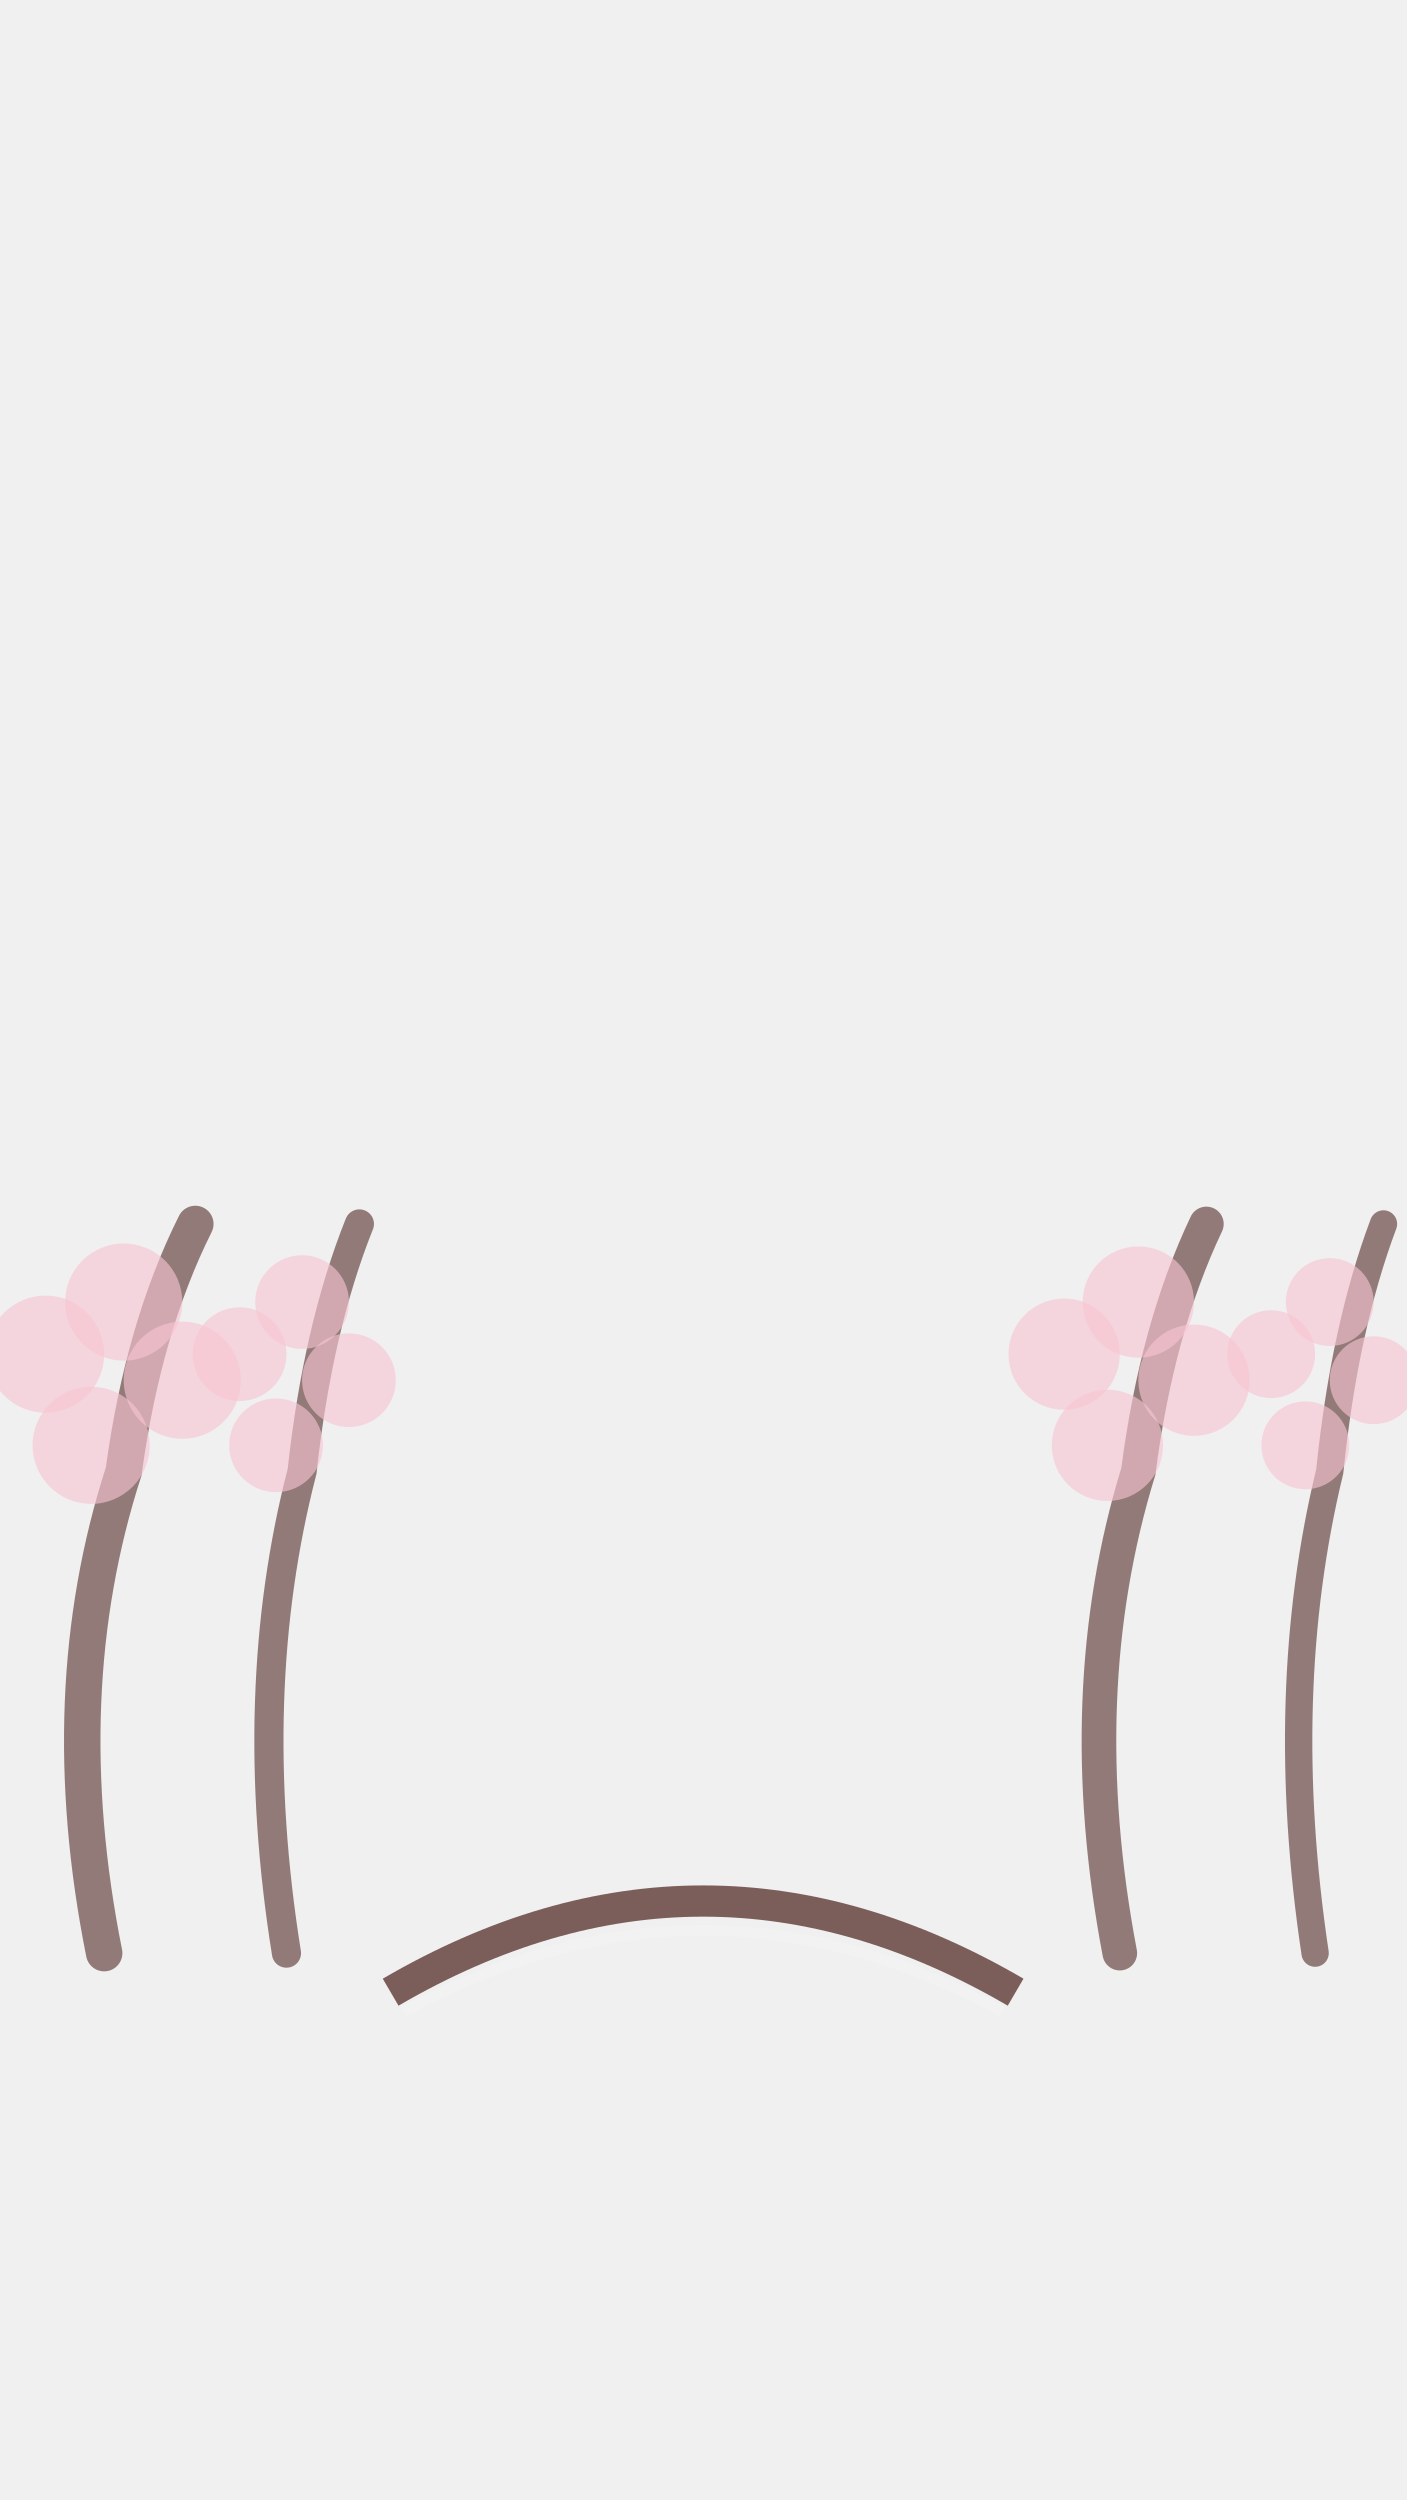
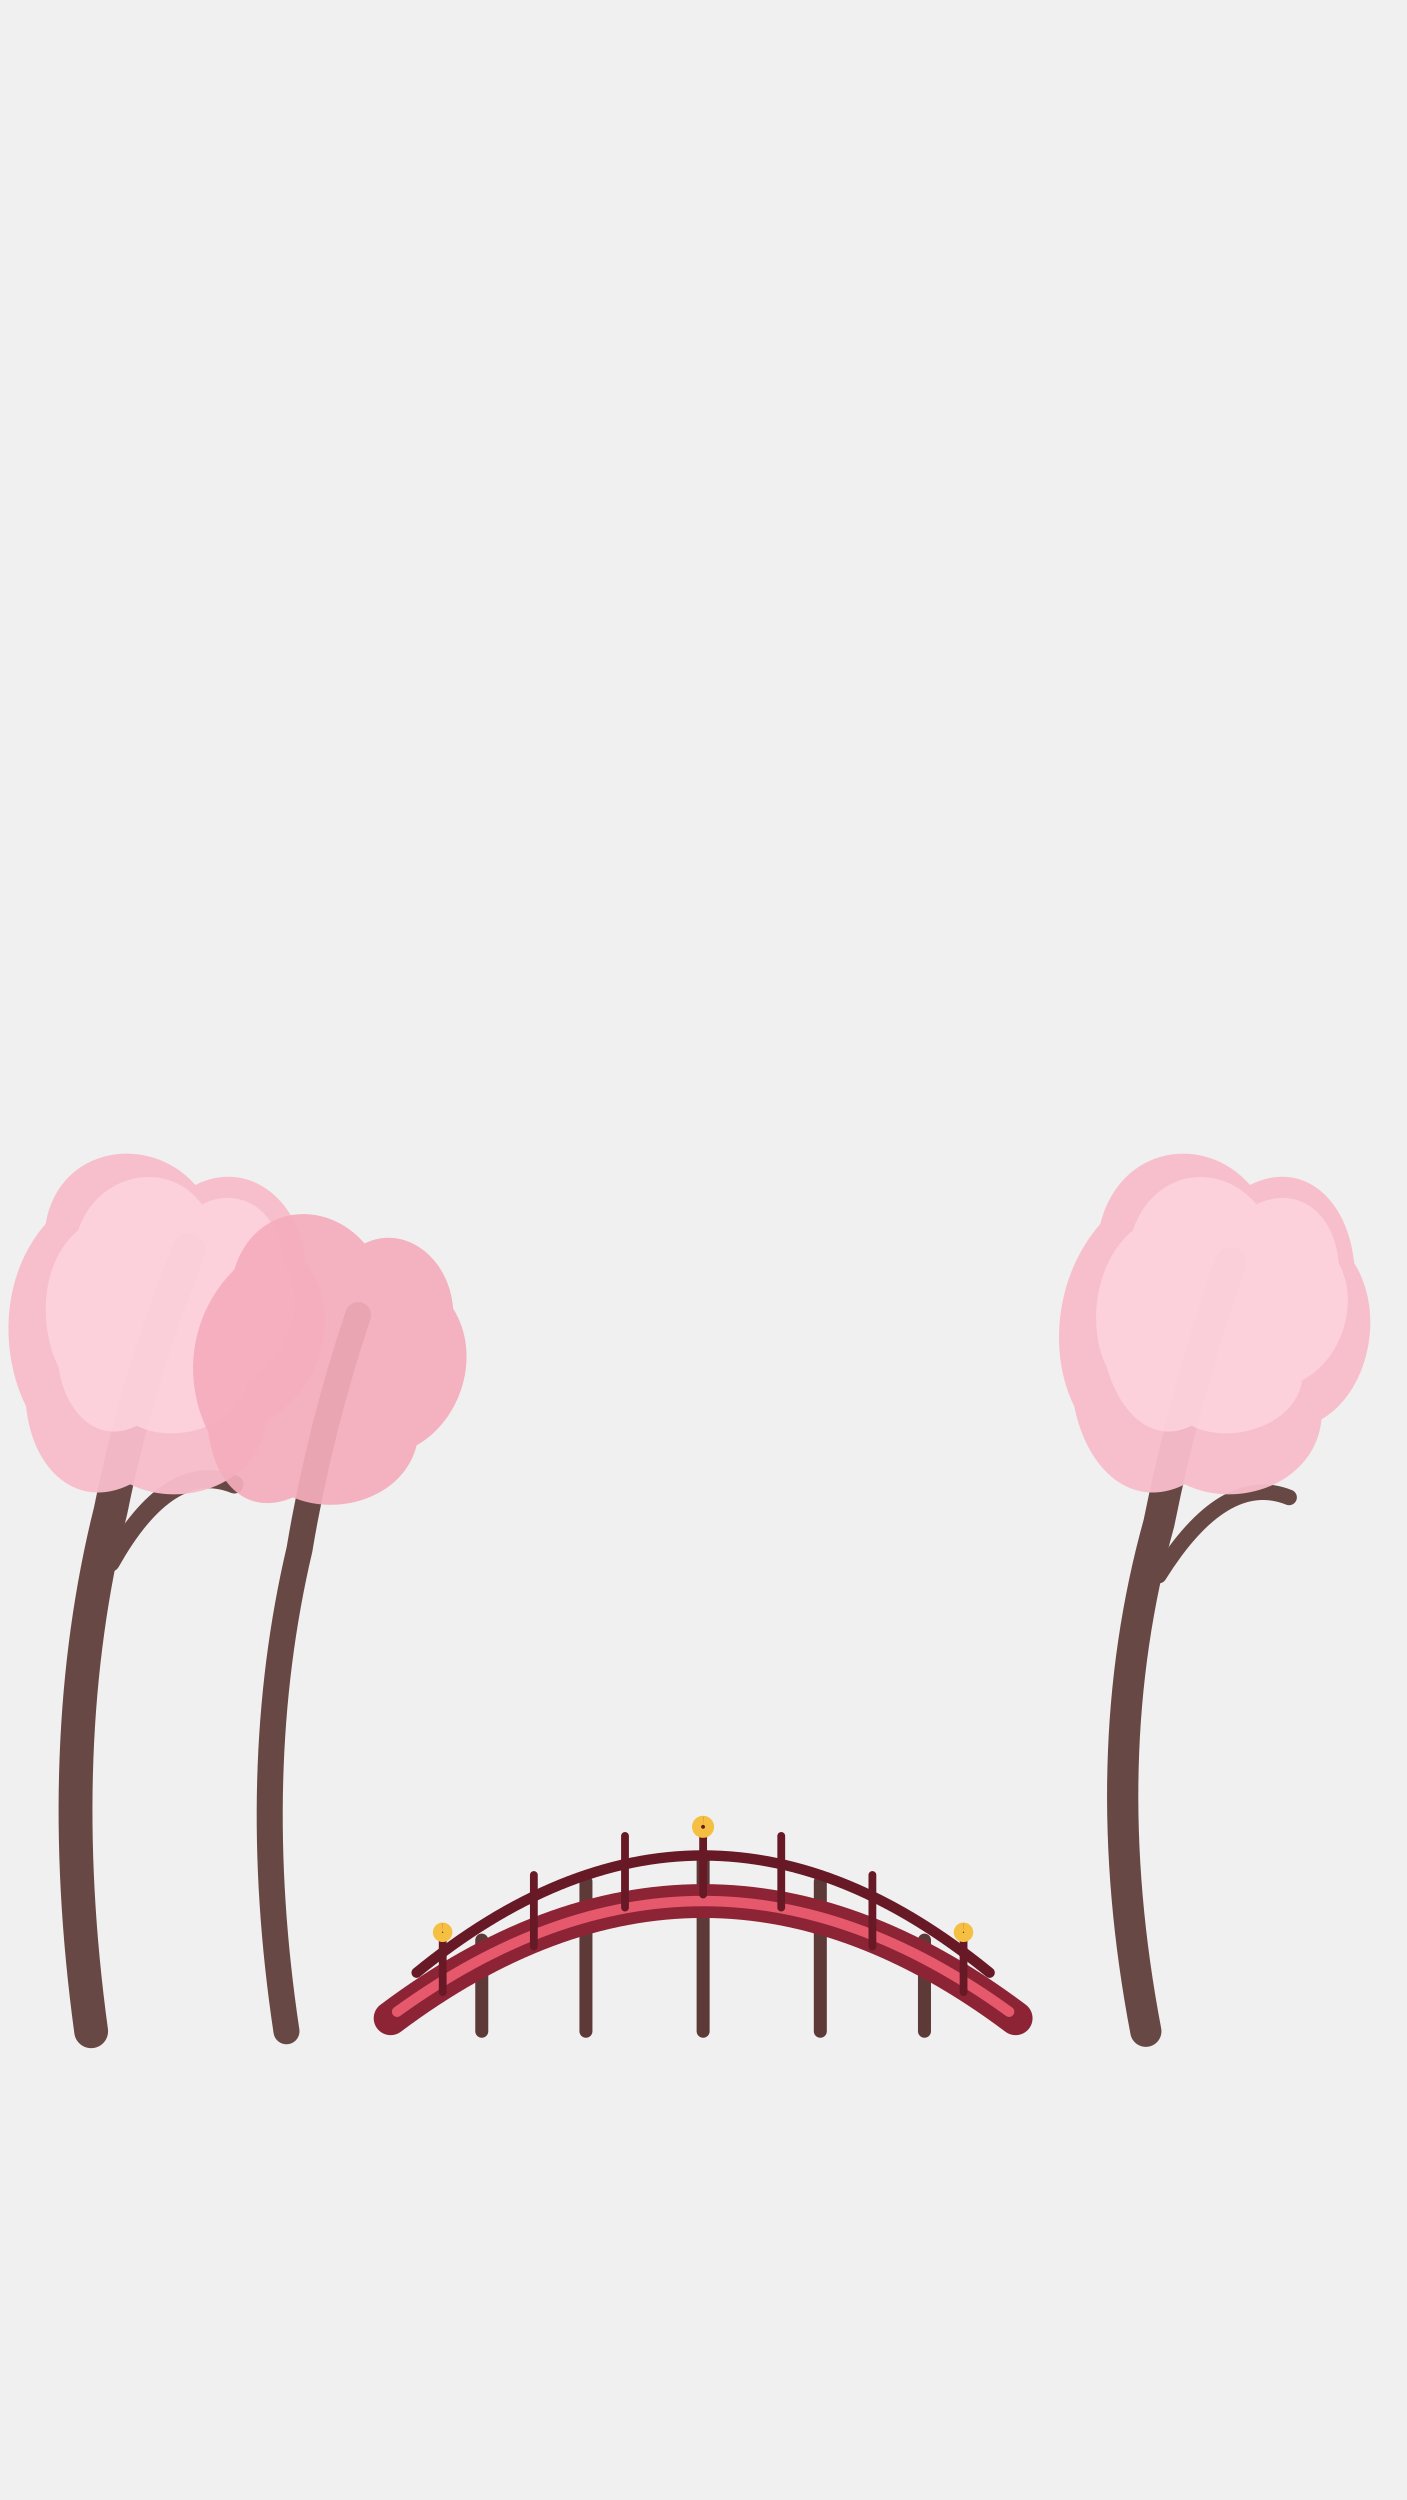
<svg xmlns="http://www.w3.org/2000/svg" width="1080" height="1920" viewBox="0 0 1080 1920">
-   <path d="M80 1500 Q40.0 1300 95.0 1130 Q110.0 1020 150.0 940" stroke="#7B5D5A" stroke-width="28.0" fill="none" stroke-linecap="round" opacity=".8" />
-   <circle cx="35.0" cy="1040" r="45.0" fill="#F7C5D2" opacity=".62" />
-   <circle cx="95.0" cy="1000" r="45.0" fill="#F7C5D2" opacity=".62" />
-   <circle cx="140.0" cy="1060" r="45.0" fill="#F7C5D2" opacity=".62" />
-   <circle cx="70.0" cy="1110" r="45.0" fill="#F7C5D2" opacity=".62" />
-   <path d="M220 1500 Q188.0 1300 232.0 1130 Q244.0 1020 276.0 940" stroke="#7B5D5A" stroke-width="22.4" fill="none" stroke-linecap="round" opacity=".8" />
-   <circle cx="184.0" cy="1040" r="36.0" fill="#F7C5D2" opacity=".62" />
-   <circle cx="232.0" cy="1000" r="36.0" fill="#F7C5D2" opacity=".62" />
-   <circle cx="268.0" cy="1060" r="36.0" fill="#F7C5D2" opacity=".62" />
-   <circle cx="212.0" cy="1110" r="36.0" fill="#F7C5D2" opacity=".62" />
-   <path d="M860 1500 Q822.0 1300 874.25 1130 Q888.5 1020 926.5 940" stroke="#7B5D5A" stroke-width="26.6" fill="none" stroke-linecap="round" opacity=".8" />
-   <circle cx="817.25" cy="1040" r="42.75" fill="#F7C5D2" opacity=".62" />
-   <circle cx="874.25" cy="1000" r="42.75" fill="#F7C5D2" opacity=".62" />
-   <circle cx="917.0" cy="1060" r="42.75" fill="#F7C5D2" opacity=".62" />
-   <circle cx="850.5" cy="1110" r="42.75" fill="#F7C5D2" opacity=".62" />
-   <path d="M1010 1500 Q980.0 1300 1021.25 1130 Q1032.5 1020 1062.5 940" stroke="#7B5D5A" stroke-width="21.0" fill="none" stroke-linecap="round" opacity=".8" />
-   <circle cx="976.25" cy="1040" r="33.75" fill="#F7C5D2" opacity=".62" />
-   <circle cx="1021.25" cy="1000" r="33.75" fill="#F7C5D2" opacity=".62" />
-   <circle cx="1055.0" cy="1060" r="33.75" fill="#F7C5D2" opacity=".62" />
-   <circle cx="1002.5" cy="1110" r="33.75" fill="#F7C5D2" opacity=".62" />
-   <path d="M300 1530 Q540 1390 780 1530" stroke="#7B5D5A" stroke-width="24" fill="none" />
-   <path d="M310 1545 Q540 1420 770 1545" stroke="#FFF" opacity=".15" stroke-width="8" fill="none" />
+   <path d="M70 1560 Q40 1340 85 1160 Q105 1060 145 960" stroke="#684844" stroke-width="26" fill="none" stroke-linecap="round" />
+   <path d="M85 1200 Q130 1120 180 1140" stroke="#684844" stroke-width="14" fill="none" stroke-linecap="round" />
+   <path d="M20 1080 C0 1040 0 980 35 940 C45 880 115 870 150 910 C190 890 230 920 235 970 C265 1010 245 1070 205 1090 C200 1140 140 1160 100 1140 C60 1160 25 1130 20 1080 Z" fill="#F8BDCB" opacity=".95" />
+   <path d="M45 1050 C30 1020 30 970 60 945 C75 900 130 890 155 925 C185 910 215 930 218 970 C238 1000 220 1045 190 1060 C185 1095 135 1110 105 1095 C75 1110 50 1085 45 1050 Z" fill="#FFD8E3" opacity=".7" />
+   <path d="M220 1560 Q190 1360 230 1190 Q245 1100 275 1010" stroke="#684844" stroke-width="20" fill="none" stroke-linecap="round" />
+   <path d="M160 1100 C140 1060 145 1010 180 975 C195 925 250 920 280 955 C310 940 345 965 348 1005 C370 1040 355 1090 320 1110 C310 1150 260 1165 225 1150 C190 1165 165 1140 160 1100 Z" fill="#F4ACBC" opacity=".92" />
+   <path d="M880 1560 Q840 1350 890 1170 Q910 1070 945 970" stroke="#684844" stroke-width="24" fill="none" stroke-linecap="round" />
+   <path d="M890 1210 Q940 1130 990 1150" stroke="#684844" stroke-width="12" fill="none" stroke-linecap="round" />
+   <path d="M825 1080 C805 1040 810 980 845 940 C860 880 925 870 960 910 C1000 890 1035 920 1040 970 C1065 1010 1050 1070 1015 1090 C1010 1140 950 1160 910 1140 C870 1160 835 1130 825 1080 Z" fill="#F8BDCB" opacity=".95" />
+   <path d="M850 1050 C835 1020 840 970 870 945 C885 900 935 890 965 925 C995 910 1025 930 1028 970 C1045 1000 1030 1045 1000 1060 C995 1095 945 1110 915 1095 C885 1110 860 1085 850 1050 Z" fill="#FFD8E3" opacity=".7" />
+   <path d="M370 1560 V1490 M450 1560 V1445 M540 1560 V1425 M630 1560 V1445 M710 1560 V1490" stroke="#5D3A37" stroke-width="10" stroke-linecap="round" />
+   <path d="M300 1550 Q540 1370 780 1550" stroke="#8D2435" stroke-width="26" fill="none" stroke-linecap="round" />
+   <path d="M305 1545 Q540 1375 775 1545" stroke="#E6596D" stroke-width="8" fill="none" stroke-linecap="round" />
+   <path d="M320 1515 Q540 1335 760 1515" stroke="#681926" stroke-width="8" fill="none" stroke-linecap="round" />
+   <path d="M340 1530 V1480 M410 1495 V1440 M480 1465 V1410 M540 1455 V1398 M600 1465 V1410 M670 1495 V1440 M740 1530 V1480" stroke="#681926" stroke-width="6" stroke-linecap="round" />
+   <path d="M340 1480 A 4 4 0 1 1 339.9 1480 M540 1398 A 5 5 0 1 1 539.9 1398 M740 1480 A 4 4 0 1 1 739.9 1480" stroke="#F5C042" stroke-width="7" fill="none" />
</svg>
